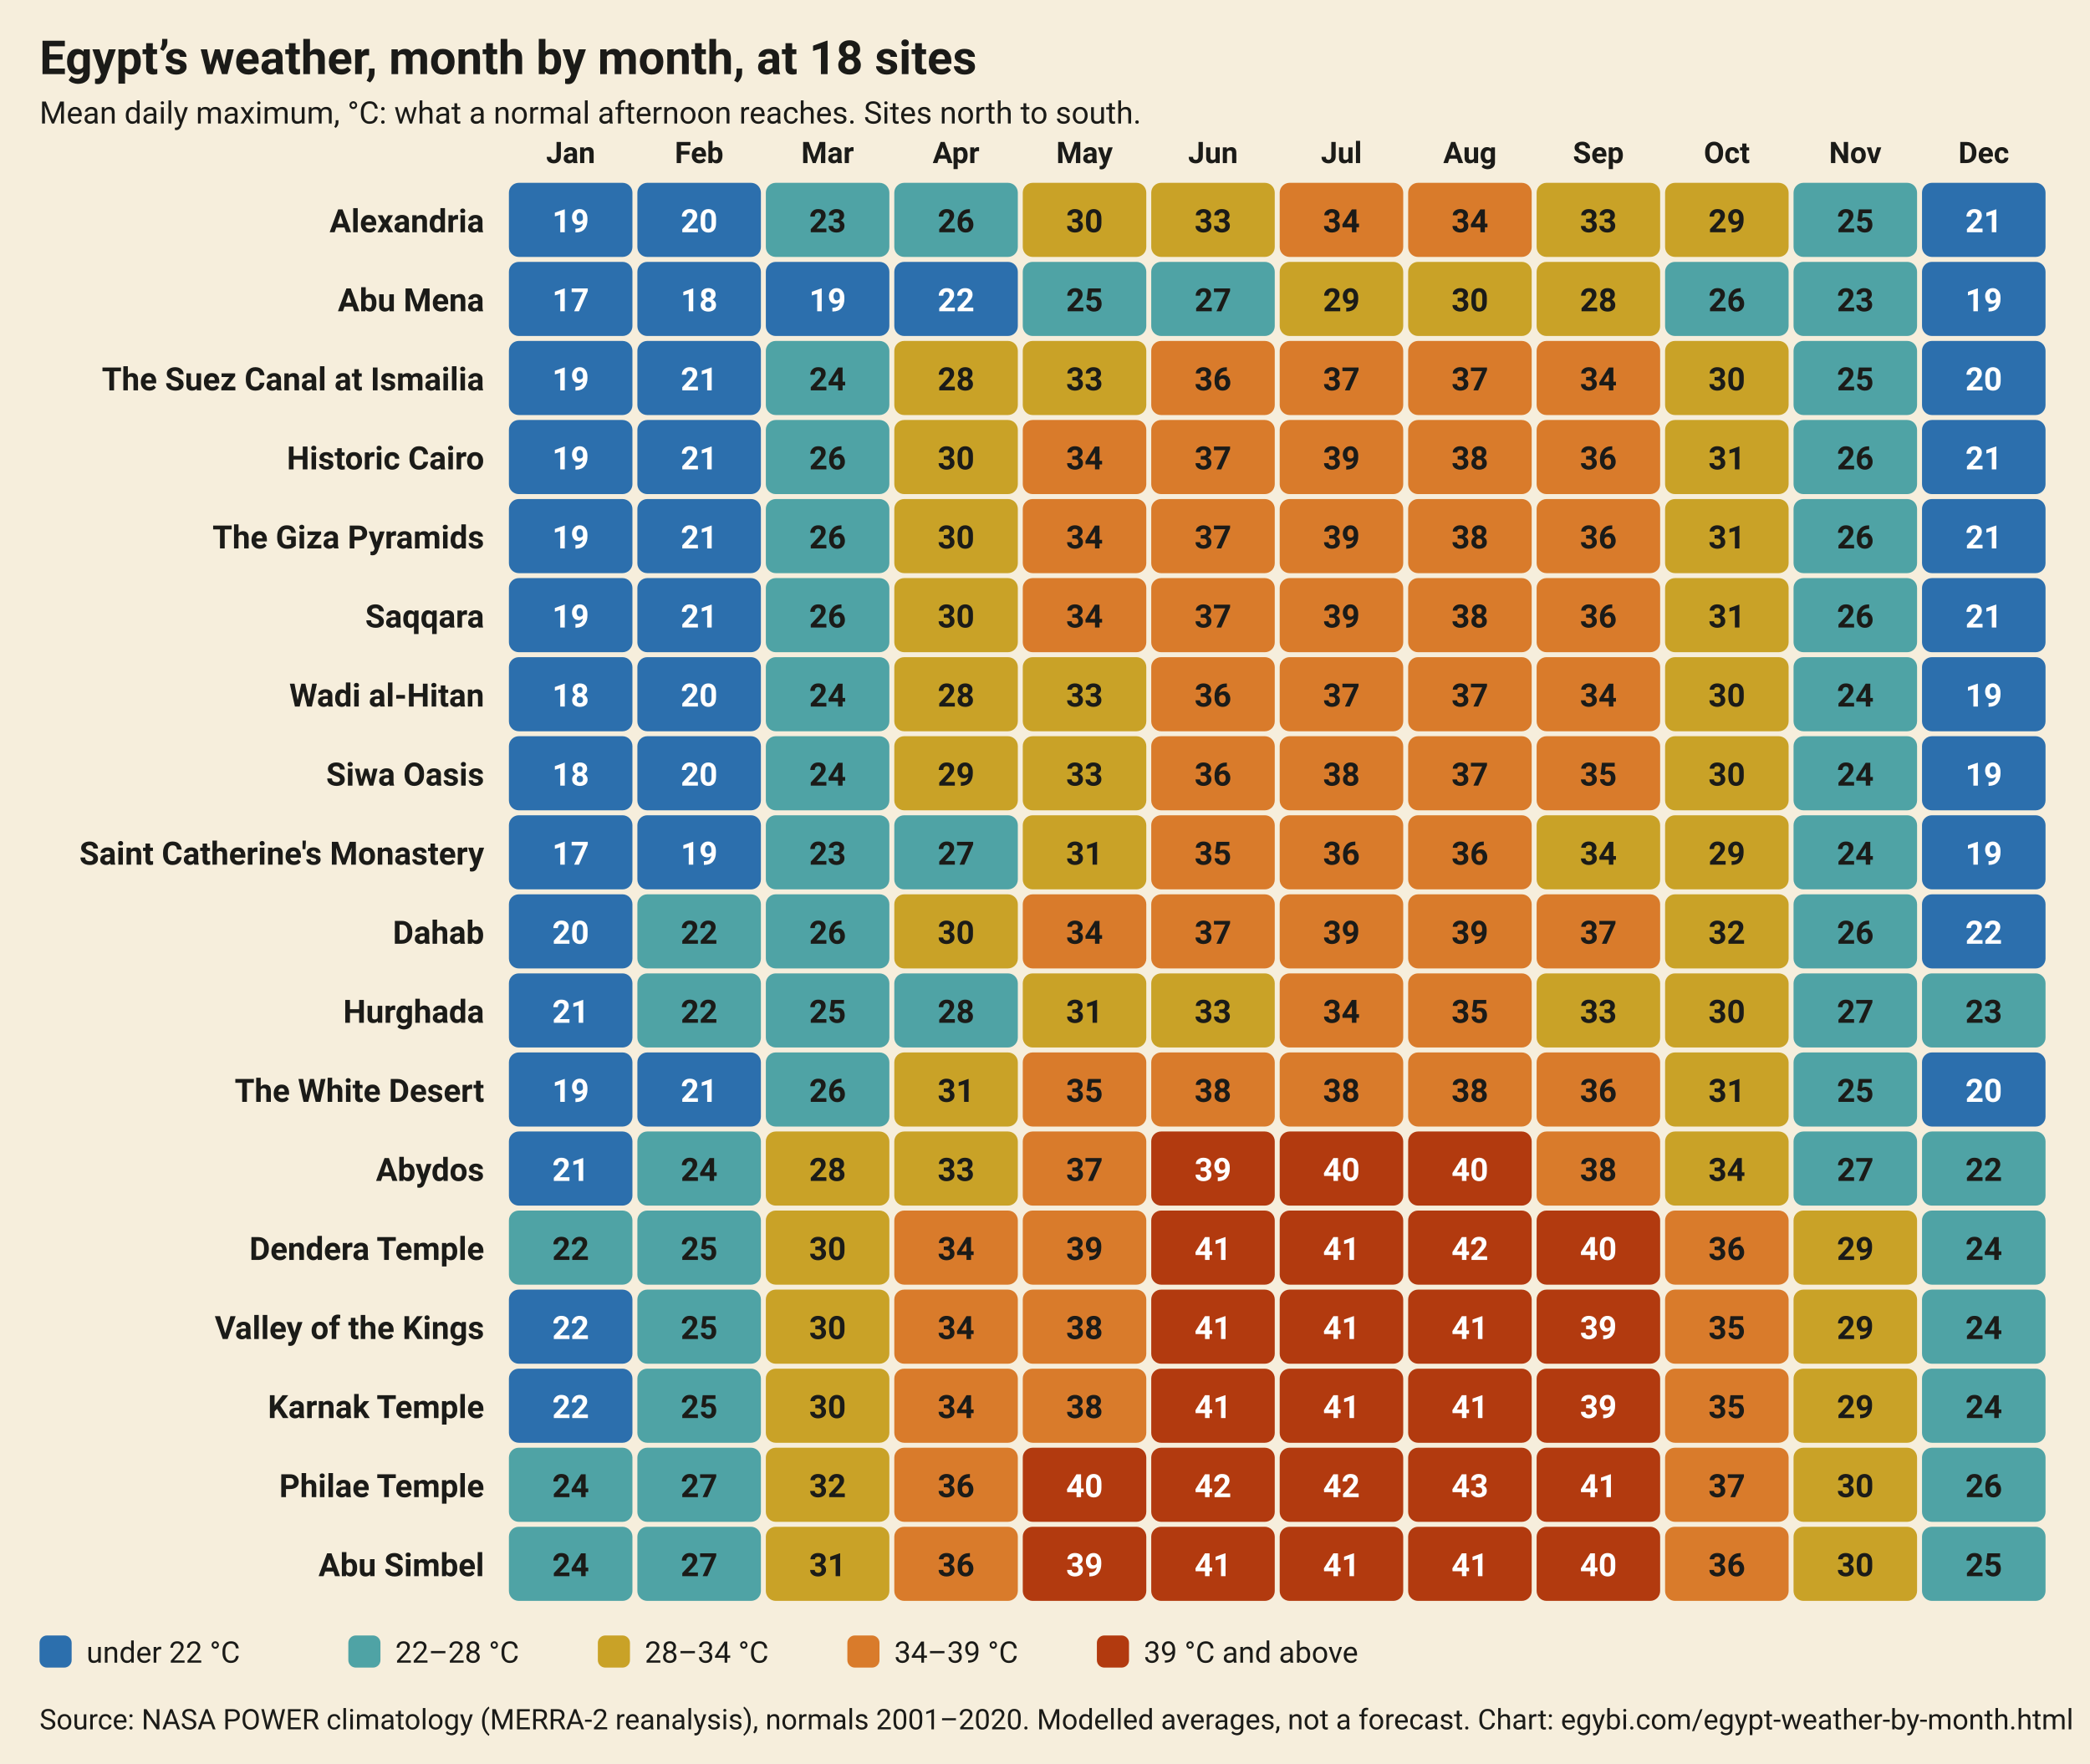
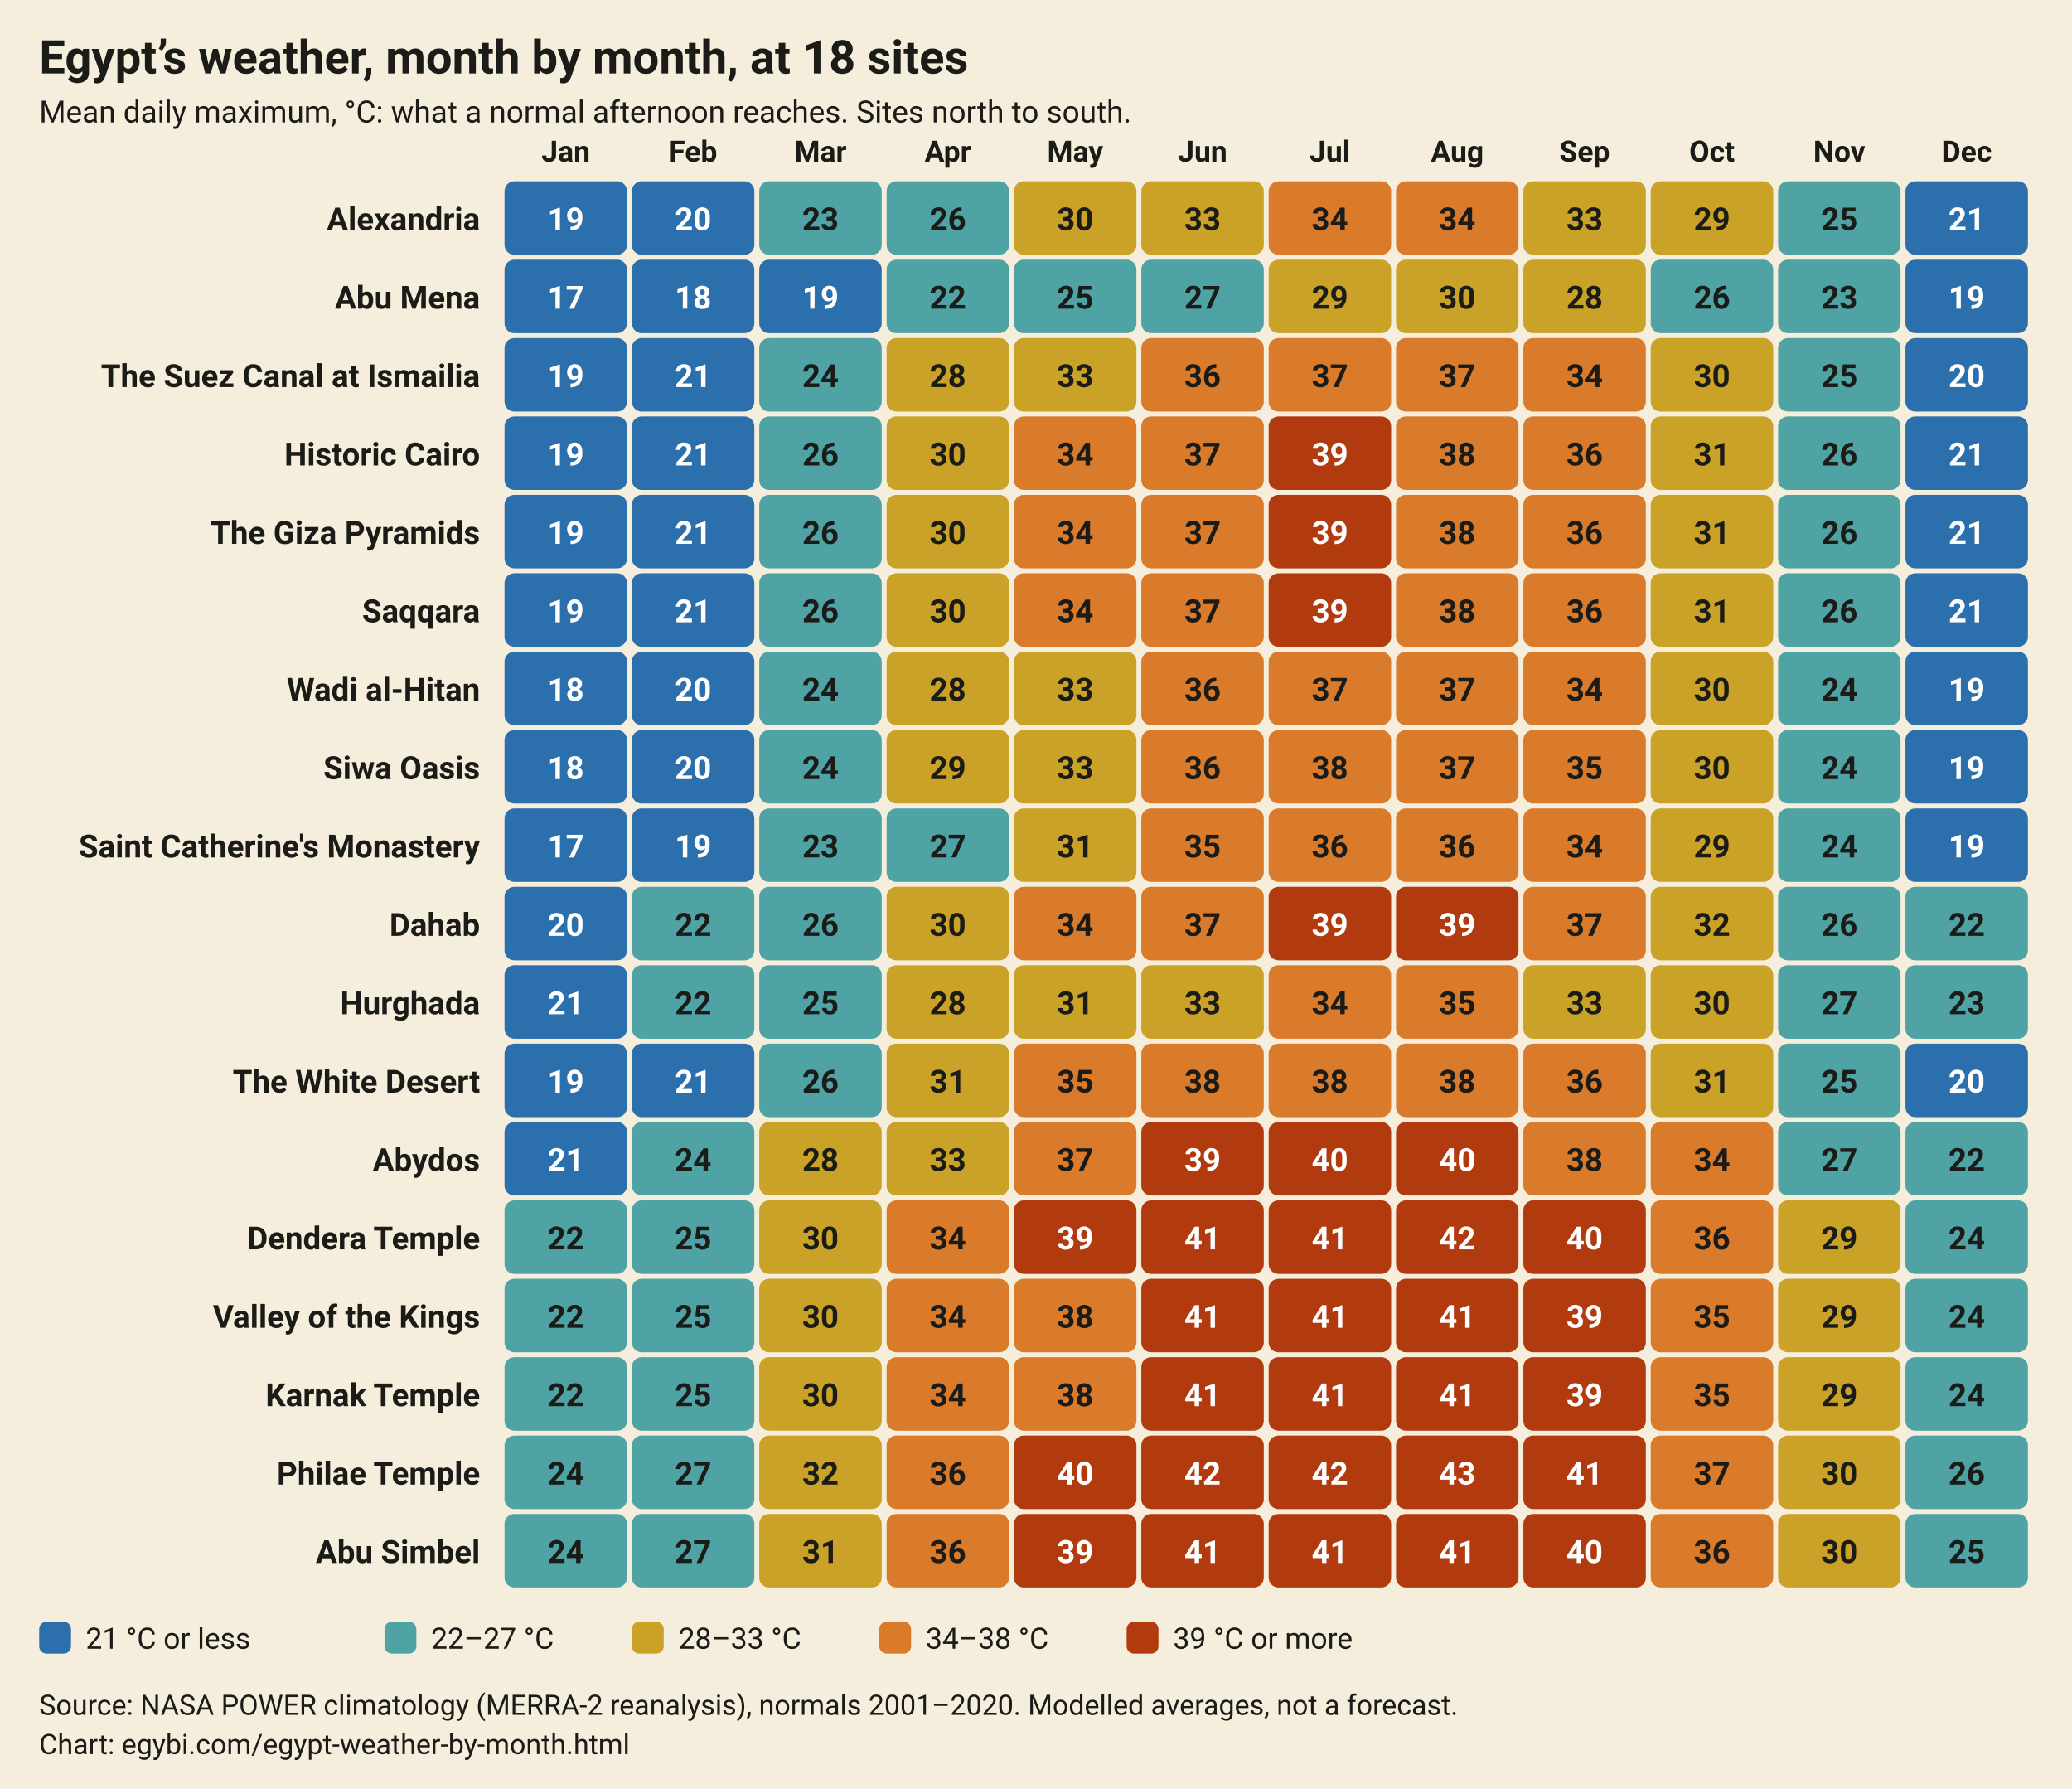
- <svg xmlns="http://www.w3.org/2000/svg" width="846" height="714" viewBox="0 0 846 714" role="img" aria-label="Egypt’s weather, month by month, at 18 sites">
-   <rect width="846" height="714" fill="#F6EEDC" />
+ <svg xmlns="http://www.w3.org/2000/svg" width="846" height="730" viewBox="0 0 846 730" role="img" aria-label="Egypt’s weather, month by month, at 18 sites">
+   <rect width="846" height="730" fill="#F6EEDC" />
  <g style="font-family:system-ui,-apple-system,'Segoe UI',Roboto,Arial,sans-serif" fill="#1B1B18">
    <text x="16" y="30" font-size="19" font-weight="700">Egypt’s weather, month by month, at 18 sites</text>
    <text x="16" y="50" font-size="12.5">Mean daily maximum, °C: what a normal afternoon reaches. Sites north to south.</text>
    <text x="231" y="66" font-size="12" font-weight="600" text-anchor="middle">Jan</text>
    <text x="283" y="66" font-size="12" font-weight="600" text-anchor="middle">Feb</text>
    <text x="335" y="66" font-size="12" font-weight="600" text-anchor="middle">Mar</text>
    <text x="387" y="66" font-size="12" font-weight="600" text-anchor="middle">Apr</text>
    <text x="439" y="66" font-size="12" font-weight="600" text-anchor="middle">May</text>
    <text x="491" y="66" font-size="12" font-weight="600" text-anchor="middle">Jun</text>
    <text x="543" y="66" font-size="12" font-weight="600" text-anchor="middle">Jul</text>
    <text x="595" y="66" font-size="12" font-weight="600" text-anchor="middle">Aug</text>
    <text x="647" y="66" font-size="12" font-weight="600" text-anchor="middle">Sep</text>
    <text x="699" y="66" font-size="12" font-weight="600" text-anchor="middle">Oct</text>
    <text x="751" y="66" font-size="12" font-weight="600" text-anchor="middle">Nov</text>
    <text x="803" y="66" font-size="12" font-weight="600" text-anchor="middle">Dec</text>
    <text x="196" y="94" font-size="13" font-weight="600" text-anchor="end">Alexandria</text>
    <rect x="206" y="74" width="50" height="30" rx="4" fill="#2C6FAD" />
    <text x="231" y="94" font-size="13" font-weight="700" text-anchor="middle" fill="#FFFFFF">19</text>
    <rect x="258" y="74" width="50" height="30" rx="4" fill="#2C6FAD" />
    <text x="283" y="94" font-size="13" font-weight="700" text-anchor="middle" fill="#FFFFFF">20</text>
    <rect x="310" y="74" width="50" height="30" rx="4" fill="#4FA3A5" />
    <text x="335" y="94" font-size="13" font-weight="700" text-anchor="middle" fill="#1B1B18">23</text>
    <rect x="362" y="74" width="50" height="30" rx="4" fill="#4FA3A5" />
    <text x="387" y="94" font-size="13" font-weight="700" text-anchor="middle" fill="#1B1B18">26</text>
    <rect x="414" y="74" width="50" height="30" rx="4" fill="#C9A227" />
    <text x="439" y="94" font-size="13" font-weight="700" text-anchor="middle" fill="#1B1B18">30</text>
    <rect x="466" y="74" width="50" height="30" rx="4" fill="#C9A227" />
    <text x="491" y="94" font-size="13" font-weight="700" text-anchor="middle" fill="#1B1B18">33</text>
    <rect x="518" y="74" width="50" height="30" rx="4" fill="#D97B2B" />
    <text x="543" y="94" font-size="13" font-weight="700" text-anchor="middle" fill="#1B1B18">34</text>
    <rect x="570" y="74" width="50" height="30" rx="4" fill="#D97B2B" />
    <text x="595" y="94" font-size="13" font-weight="700" text-anchor="middle" fill="#1B1B18">34</text>
    <rect x="622" y="74" width="50" height="30" rx="4" fill="#C9A227" />
    <text x="647" y="94" font-size="13" font-weight="700" text-anchor="middle" fill="#1B1B18">33</text>
    <rect x="674" y="74" width="50" height="30" rx="4" fill="#C9A227" />
    <text x="699" y="94" font-size="13" font-weight="700" text-anchor="middle" fill="#1B1B18">29</text>
    <rect x="726" y="74" width="50" height="30" rx="4" fill="#4FA3A5" />
    <text x="751" y="94" font-size="13" font-weight="700" text-anchor="middle" fill="#1B1B18">25</text>
    <rect x="778" y="74" width="50" height="30" rx="4" fill="#2C6FAD" />
    <text x="803" y="94" font-size="13" font-weight="700" text-anchor="middle" fill="#FFFFFF">21</text>
    <text x="196" y="126" font-size="13" font-weight="600" text-anchor="end">Abu Mena</text>
    <rect x="206" y="106" width="50" height="30" rx="4" fill="#2C6FAD" />
    <text x="231" y="126" font-size="13" font-weight="700" text-anchor="middle" fill="#FFFFFF">17</text>
    <rect x="258" y="106" width="50" height="30" rx="4" fill="#2C6FAD" />
    <text x="283" y="126" font-size="13" font-weight="700" text-anchor="middle" fill="#FFFFFF">18</text>
    <rect x="310" y="106" width="50" height="30" rx="4" fill="#2C6FAD" />
    <text x="335" y="126" font-size="13" font-weight="700" text-anchor="middle" fill="#FFFFFF">19</text>
-     <rect x="362" y="106" width="50" height="30" rx="4" fill="#2C6FAD" />
-     <text x="387" y="126" font-size="13" font-weight="700" text-anchor="middle" fill="#FFFFFF">22</text>
+     <rect x="362" y="106" width="50" height="30" rx="4" fill="#4FA3A5" />
+     <text x="387" y="126" font-size="13" font-weight="700" text-anchor="middle" fill="#1B1B18">22</text>
    <rect x="414" y="106" width="50" height="30" rx="4" fill="#4FA3A5" />
    <text x="439" y="126" font-size="13" font-weight="700" text-anchor="middle" fill="#1B1B18">25</text>
    <rect x="466" y="106" width="50" height="30" rx="4" fill="#4FA3A5" />
    <text x="491" y="126" font-size="13" font-weight="700" text-anchor="middle" fill="#1B1B18">27</text>
    <rect x="518" y="106" width="50" height="30" rx="4" fill="#C9A227" />
    <text x="543" y="126" font-size="13" font-weight="700" text-anchor="middle" fill="#1B1B18">29</text>
    <rect x="570" y="106" width="50" height="30" rx="4" fill="#C9A227" />
    <text x="595" y="126" font-size="13" font-weight="700" text-anchor="middle" fill="#1B1B18">30</text>
    <rect x="622" y="106" width="50" height="30" rx="4" fill="#C9A227" />
    <text x="647" y="126" font-size="13" font-weight="700" text-anchor="middle" fill="#1B1B18">28</text>
    <rect x="674" y="106" width="50" height="30" rx="4" fill="#4FA3A5" />
    <text x="699" y="126" font-size="13" font-weight="700" text-anchor="middle" fill="#1B1B18">26</text>
    <rect x="726" y="106" width="50" height="30" rx="4" fill="#4FA3A5" />
    <text x="751" y="126" font-size="13" font-weight="700" text-anchor="middle" fill="#1B1B18">23</text>
    <rect x="778" y="106" width="50" height="30" rx="4" fill="#2C6FAD" />
    <text x="803" y="126" font-size="13" font-weight="700" text-anchor="middle" fill="#FFFFFF">19</text>
    <text x="196" y="158" font-size="13" font-weight="600" text-anchor="end">The Suez Canal at Ismailia</text>
    <rect x="206" y="138" width="50" height="30" rx="4" fill="#2C6FAD" />
    <text x="231" y="158" font-size="13" font-weight="700" text-anchor="middle" fill="#FFFFFF">19</text>
    <rect x="258" y="138" width="50" height="30" rx="4" fill="#2C6FAD" />
    <text x="283" y="158" font-size="13" font-weight="700" text-anchor="middle" fill="#FFFFFF">21</text>
    <rect x="310" y="138" width="50" height="30" rx="4" fill="#4FA3A5" />
    <text x="335" y="158" font-size="13" font-weight="700" text-anchor="middle" fill="#1B1B18">24</text>
    <rect x="362" y="138" width="50" height="30" rx="4" fill="#C9A227" />
    <text x="387" y="158" font-size="13" font-weight="700" text-anchor="middle" fill="#1B1B18">28</text>
    <rect x="414" y="138" width="50" height="30" rx="4" fill="#C9A227" />
    <text x="439" y="158" font-size="13" font-weight="700" text-anchor="middle" fill="#1B1B18">33</text>
    <rect x="466" y="138" width="50" height="30" rx="4" fill="#D97B2B" />
    <text x="491" y="158" font-size="13" font-weight="700" text-anchor="middle" fill="#1B1B18">36</text>
    <rect x="518" y="138" width="50" height="30" rx="4" fill="#D97B2B" />
    <text x="543" y="158" font-size="13" font-weight="700" text-anchor="middle" fill="#1B1B18">37</text>
    <rect x="570" y="138" width="50" height="30" rx="4" fill="#D97B2B" />
    <text x="595" y="158" font-size="13" font-weight="700" text-anchor="middle" fill="#1B1B18">37</text>
    <rect x="622" y="138" width="50" height="30" rx="4" fill="#D97B2B" />
    <text x="647" y="158" font-size="13" font-weight="700" text-anchor="middle" fill="#1B1B18">34</text>
    <rect x="674" y="138" width="50" height="30" rx="4" fill="#C9A227" />
    <text x="699" y="158" font-size="13" font-weight="700" text-anchor="middle" fill="#1B1B18">30</text>
    <rect x="726" y="138" width="50" height="30" rx="4" fill="#4FA3A5" />
    <text x="751" y="158" font-size="13" font-weight="700" text-anchor="middle" fill="#1B1B18">25</text>
    <rect x="778" y="138" width="50" height="30" rx="4" fill="#2C6FAD" />
    <text x="803" y="158" font-size="13" font-weight="700" text-anchor="middle" fill="#FFFFFF">20</text>
    <text x="196" y="190" font-size="13" font-weight="600" text-anchor="end">Historic Cairo</text>
    <rect x="206" y="170" width="50" height="30" rx="4" fill="#2C6FAD" />
    <text x="231" y="190" font-size="13" font-weight="700" text-anchor="middle" fill="#FFFFFF">19</text>
    <rect x="258" y="170" width="50" height="30" rx="4" fill="#2C6FAD" />
    <text x="283" y="190" font-size="13" font-weight="700" text-anchor="middle" fill="#FFFFFF">21</text>
    <rect x="310" y="170" width="50" height="30" rx="4" fill="#4FA3A5" />
    <text x="335" y="190" font-size="13" font-weight="700" text-anchor="middle" fill="#1B1B18">26</text>
    <rect x="362" y="170" width="50" height="30" rx="4" fill="#C9A227" />
    <text x="387" y="190" font-size="13" font-weight="700" text-anchor="middle" fill="#1B1B18">30</text>
    <rect x="414" y="170" width="50" height="30" rx="4" fill="#D97B2B" />
    <text x="439" y="190" font-size="13" font-weight="700" text-anchor="middle" fill="#1B1B18">34</text>
    <rect x="466" y="170" width="50" height="30" rx="4" fill="#D97B2B" />
    <text x="491" y="190" font-size="13" font-weight="700" text-anchor="middle" fill="#1B1B18">37</text>
-     <rect x="518" y="170" width="50" height="30" rx="4" fill="#D97B2B" />
-     <text x="543" y="190" font-size="13" font-weight="700" text-anchor="middle" fill="#1B1B18">39</text>
+     <rect x="518" y="170" width="50" height="30" rx="4" fill="#B23A0F" />
+     <text x="543" y="190" font-size="13" font-weight="700" text-anchor="middle" fill="#FFFFFF">39</text>
    <rect x="570" y="170" width="50" height="30" rx="4" fill="#D97B2B" />
    <text x="595" y="190" font-size="13" font-weight="700" text-anchor="middle" fill="#1B1B18">38</text>
    <rect x="622" y="170" width="50" height="30" rx="4" fill="#D97B2B" />
    <text x="647" y="190" font-size="13" font-weight="700" text-anchor="middle" fill="#1B1B18">36</text>
    <rect x="674" y="170" width="50" height="30" rx="4" fill="#C9A227" />
    <text x="699" y="190" font-size="13" font-weight="700" text-anchor="middle" fill="#1B1B18">31</text>
    <rect x="726" y="170" width="50" height="30" rx="4" fill="#4FA3A5" />
    <text x="751" y="190" font-size="13" font-weight="700" text-anchor="middle" fill="#1B1B18">26</text>
    <rect x="778" y="170" width="50" height="30" rx="4" fill="#2C6FAD" />
    <text x="803" y="190" font-size="13" font-weight="700" text-anchor="middle" fill="#FFFFFF">21</text>
    <text x="196" y="222" font-size="13" font-weight="600" text-anchor="end">The Giza Pyramids</text>
    <rect x="206" y="202" width="50" height="30" rx="4" fill="#2C6FAD" />
    <text x="231" y="222" font-size="13" font-weight="700" text-anchor="middle" fill="#FFFFFF">19</text>
    <rect x="258" y="202" width="50" height="30" rx="4" fill="#2C6FAD" />
    <text x="283" y="222" font-size="13" font-weight="700" text-anchor="middle" fill="#FFFFFF">21</text>
    <rect x="310" y="202" width="50" height="30" rx="4" fill="#4FA3A5" />
    <text x="335" y="222" font-size="13" font-weight="700" text-anchor="middle" fill="#1B1B18">26</text>
    <rect x="362" y="202" width="50" height="30" rx="4" fill="#C9A227" />
    <text x="387" y="222" font-size="13" font-weight="700" text-anchor="middle" fill="#1B1B18">30</text>
    <rect x="414" y="202" width="50" height="30" rx="4" fill="#D97B2B" />
    <text x="439" y="222" font-size="13" font-weight="700" text-anchor="middle" fill="#1B1B18">34</text>
    <rect x="466" y="202" width="50" height="30" rx="4" fill="#D97B2B" />
    <text x="491" y="222" font-size="13" font-weight="700" text-anchor="middle" fill="#1B1B18">37</text>
-     <rect x="518" y="202" width="50" height="30" rx="4" fill="#D97B2B" />
-     <text x="543" y="222" font-size="13" font-weight="700" text-anchor="middle" fill="#1B1B18">39</text>
+     <rect x="518" y="202" width="50" height="30" rx="4" fill="#B23A0F" />
+     <text x="543" y="222" font-size="13" font-weight="700" text-anchor="middle" fill="#FFFFFF">39</text>
    <rect x="570" y="202" width="50" height="30" rx="4" fill="#D97B2B" />
    <text x="595" y="222" font-size="13" font-weight="700" text-anchor="middle" fill="#1B1B18">38</text>
    <rect x="622" y="202" width="50" height="30" rx="4" fill="#D97B2B" />
    <text x="647" y="222" font-size="13" font-weight="700" text-anchor="middle" fill="#1B1B18">36</text>
    <rect x="674" y="202" width="50" height="30" rx="4" fill="#C9A227" />
    <text x="699" y="222" font-size="13" font-weight="700" text-anchor="middle" fill="#1B1B18">31</text>
    <rect x="726" y="202" width="50" height="30" rx="4" fill="#4FA3A5" />
    <text x="751" y="222" font-size="13" font-weight="700" text-anchor="middle" fill="#1B1B18">26</text>
    <rect x="778" y="202" width="50" height="30" rx="4" fill="#2C6FAD" />
    <text x="803" y="222" font-size="13" font-weight="700" text-anchor="middle" fill="#FFFFFF">21</text>
    <text x="196" y="254" font-size="13" font-weight="600" text-anchor="end">Saqqara</text>
    <rect x="206" y="234" width="50" height="30" rx="4" fill="#2C6FAD" />
    <text x="231" y="254" font-size="13" font-weight="700" text-anchor="middle" fill="#FFFFFF">19</text>
    <rect x="258" y="234" width="50" height="30" rx="4" fill="#2C6FAD" />
    <text x="283" y="254" font-size="13" font-weight="700" text-anchor="middle" fill="#FFFFFF">21</text>
    <rect x="310" y="234" width="50" height="30" rx="4" fill="#4FA3A5" />
    <text x="335" y="254" font-size="13" font-weight="700" text-anchor="middle" fill="#1B1B18">26</text>
    <rect x="362" y="234" width="50" height="30" rx="4" fill="#C9A227" />
    <text x="387" y="254" font-size="13" font-weight="700" text-anchor="middle" fill="#1B1B18">30</text>
    <rect x="414" y="234" width="50" height="30" rx="4" fill="#D97B2B" />
    <text x="439" y="254" font-size="13" font-weight="700" text-anchor="middle" fill="#1B1B18">34</text>
    <rect x="466" y="234" width="50" height="30" rx="4" fill="#D97B2B" />
    <text x="491" y="254" font-size="13" font-weight="700" text-anchor="middle" fill="#1B1B18">37</text>
-     <rect x="518" y="234" width="50" height="30" rx="4" fill="#D97B2B" />
-     <text x="543" y="254" font-size="13" font-weight="700" text-anchor="middle" fill="#1B1B18">39</text>
+     <rect x="518" y="234" width="50" height="30" rx="4" fill="#B23A0F" />
+     <text x="543" y="254" font-size="13" font-weight="700" text-anchor="middle" fill="#FFFFFF">39</text>
    <rect x="570" y="234" width="50" height="30" rx="4" fill="#D97B2B" />
    <text x="595" y="254" font-size="13" font-weight="700" text-anchor="middle" fill="#1B1B18">38</text>
    <rect x="622" y="234" width="50" height="30" rx="4" fill="#D97B2B" />
    <text x="647" y="254" font-size="13" font-weight="700" text-anchor="middle" fill="#1B1B18">36</text>
    <rect x="674" y="234" width="50" height="30" rx="4" fill="#C9A227" />
    <text x="699" y="254" font-size="13" font-weight="700" text-anchor="middle" fill="#1B1B18">31</text>
    <rect x="726" y="234" width="50" height="30" rx="4" fill="#4FA3A5" />
    <text x="751" y="254" font-size="13" font-weight="700" text-anchor="middle" fill="#1B1B18">26</text>
    <rect x="778" y="234" width="50" height="30" rx="4" fill="#2C6FAD" />
    <text x="803" y="254" font-size="13" font-weight="700" text-anchor="middle" fill="#FFFFFF">21</text>
    <text x="196" y="286" font-size="13" font-weight="600" text-anchor="end">Wadi al-Hitan</text>
    <rect x="206" y="266" width="50" height="30" rx="4" fill="#2C6FAD" />
    <text x="231" y="286" font-size="13" font-weight="700" text-anchor="middle" fill="#FFFFFF">18</text>
    <rect x="258" y="266" width="50" height="30" rx="4" fill="#2C6FAD" />
    <text x="283" y="286" font-size="13" font-weight="700" text-anchor="middle" fill="#FFFFFF">20</text>
    <rect x="310" y="266" width="50" height="30" rx="4" fill="#4FA3A5" />
    <text x="335" y="286" font-size="13" font-weight="700" text-anchor="middle" fill="#1B1B18">24</text>
    <rect x="362" y="266" width="50" height="30" rx="4" fill="#C9A227" />
    <text x="387" y="286" font-size="13" font-weight="700" text-anchor="middle" fill="#1B1B18">28</text>
    <rect x="414" y="266" width="50" height="30" rx="4" fill="#C9A227" />
    <text x="439" y="286" font-size="13" font-weight="700" text-anchor="middle" fill="#1B1B18">33</text>
    <rect x="466" y="266" width="50" height="30" rx="4" fill="#D97B2B" />
    <text x="491" y="286" font-size="13" font-weight="700" text-anchor="middle" fill="#1B1B18">36</text>
    <rect x="518" y="266" width="50" height="30" rx="4" fill="#D97B2B" />
    <text x="543" y="286" font-size="13" font-weight="700" text-anchor="middle" fill="#1B1B18">37</text>
    <rect x="570" y="266" width="50" height="30" rx="4" fill="#D97B2B" />
    <text x="595" y="286" font-size="13" font-weight="700" text-anchor="middle" fill="#1B1B18">37</text>
    <rect x="622" y="266" width="50" height="30" rx="4" fill="#D97B2B" />
    <text x="647" y="286" font-size="13" font-weight="700" text-anchor="middle" fill="#1B1B18">34</text>
    <rect x="674" y="266" width="50" height="30" rx="4" fill="#C9A227" />
    <text x="699" y="286" font-size="13" font-weight="700" text-anchor="middle" fill="#1B1B18">30</text>
    <rect x="726" y="266" width="50" height="30" rx="4" fill="#4FA3A5" />
    <text x="751" y="286" font-size="13" font-weight="700" text-anchor="middle" fill="#1B1B18">24</text>
    <rect x="778" y="266" width="50" height="30" rx="4" fill="#2C6FAD" />
    <text x="803" y="286" font-size="13" font-weight="700" text-anchor="middle" fill="#FFFFFF">19</text>
    <text x="196" y="318" font-size="13" font-weight="600" text-anchor="end">Siwa Oasis</text>
    <rect x="206" y="298" width="50" height="30" rx="4" fill="#2C6FAD" />
    <text x="231" y="318" font-size="13" font-weight="700" text-anchor="middle" fill="#FFFFFF">18</text>
    <rect x="258" y="298" width="50" height="30" rx="4" fill="#2C6FAD" />
    <text x="283" y="318" font-size="13" font-weight="700" text-anchor="middle" fill="#FFFFFF">20</text>
    <rect x="310" y="298" width="50" height="30" rx="4" fill="#4FA3A5" />
    <text x="335" y="318" font-size="13" font-weight="700" text-anchor="middle" fill="#1B1B18">24</text>
    <rect x="362" y="298" width="50" height="30" rx="4" fill="#C9A227" />
    <text x="387" y="318" font-size="13" font-weight="700" text-anchor="middle" fill="#1B1B18">29</text>
    <rect x="414" y="298" width="50" height="30" rx="4" fill="#C9A227" />
    <text x="439" y="318" font-size="13" font-weight="700" text-anchor="middle" fill="#1B1B18">33</text>
    <rect x="466" y="298" width="50" height="30" rx="4" fill="#D97B2B" />
    <text x="491" y="318" font-size="13" font-weight="700" text-anchor="middle" fill="#1B1B18">36</text>
    <rect x="518" y="298" width="50" height="30" rx="4" fill="#D97B2B" />
    <text x="543" y="318" font-size="13" font-weight="700" text-anchor="middle" fill="#1B1B18">38</text>
    <rect x="570" y="298" width="50" height="30" rx="4" fill="#D97B2B" />
    <text x="595" y="318" font-size="13" font-weight="700" text-anchor="middle" fill="#1B1B18">37</text>
    <rect x="622" y="298" width="50" height="30" rx="4" fill="#D97B2B" />
    <text x="647" y="318" font-size="13" font-weight="700" text-anchor="middle" fill="#1B1B18">35</text>
    <rect x="674" y="298" width="50" height="30" rx="4" fill="#C9A227" />
    <text x="699" y="318" font-size="13" font-weight="700" text-anchor="middle" fill="#1B1B18">30</text>
    <rect x="726" y="298" width="50" height="30" rx="4" fill="#4FA3A5" />
    <text x="751" y="318" font-size="13" font-weight="700" text-anchor="middle" fill="#1B1B18">24</text>
    <rect x="778" y="298" width="50" height="30" rx="4" fill="#2C6FAD" />
    <text x="803" y="318" font-size="13" font-weight="700" text-anchor="middle" fill="#FFFFFF">19</text>
    <text x="196" y="350" font-size="13" font-weight="600" text-anchor="end">Saint Catherine's Monastery</text>
    <rect x="206" y="330" width="50" height="30" rx="4" fill="#2C6FAD" />
    <text x="231" y="350" font-size="13" font-weight="700" text-anchor="middle" fill="#FFFFFF">17</text>
    <rect x="258" y="330" width="50" height="30" rx="4" fill="#2C6FAD" />
    <text x="283" y="350" font-size="13" font-weight="700" text-anchor="middle" fill="#FFFFFF">19</text>
    <rect x="310" y="330" width="50" height="30" rx="4" fill="#4FA3A5" />
    <text x="335" y="350" font-size="13" font-weight="700" text-anchor="middle" fill="#1B1B18">23</text>
    <rect x="362" y="330" width="50" height="30" rx="4" fill="#4FA3A5" />
    <text x="387" y="350" font-size="13" font-weight="700" text-anchor="middle" fill="#1B1B18">27</text>
    <rect x="414" y="330" width="50" height="30" rx="4" fill="#C9A227" />
    <text x="439" y="350" font-size="13" font-weight="700" text-anchor="middle" fill="#1B1B18">31</text>
    <rect x="466" y="330" width="50" height="30" rx="4" fill="#D97B2B" />
    <text x="491" y="350" font-size="13" font-weight="700" text-anchor="middle" fill="#1B1B18">35</text>
    <rect x="518" y="330" width="50" height="30" rx="4" fill="#D97B2B" />
    <text x="543" y="350" font-size="13" font-weight="700" text-anchor="middle" fill="#1B1B18">36</text>
    <rect x="570" y="330" width="50" height="30" rx="4" fill="#D97B2B" />
    <text x="595" y="350" font-size="13" font-weight="700" text-anchor="middle" fill="#1B1B18">36</text>
-     <rect x="622" y="330" width="50" height="30" rx="4" fill="#C9A227" />
+     <rect x="622" y="330" width="50" height="30" rx="4" fill="#D97B2B" />
    <text x="647" y="350" font-size="13" font-weight="700" text-anchor="middle" fill="#1B1B18">34</text>
    <rect x="674" y="330" width="50" height="30" rx="4" fill="#C9A227" />
    <text x="699" y="350" font-size="13" font-weight="700" text-anchor="middle" fill="#1B1B18">29</text>
    <rect x="726" y="330" width="50" height="30" rx="4" fill="#4FA3A5" />
    <text x="751" y="350" font-size="13" font-weight="700" text-anchor="middle" fill="#1B1B18">24</text>
    <rect x="778" y="330" width="50" height="30" rx="4" fill="#2C6FAD" />
    <text x="803" y="350" font-size="13" font-weight="700" text-anchor="middle" fill="#FFFFFF">19</text>
    <text x="196" y="382" font-size="13" font-weight="600" text-anchor="end">Dahab</text>
    <rect x="206" y="362" width="50" height="30" rx="4" fill="#2C6FAD" />
    <text x="231" y="382" font-size="13" font-weight="700" text-anchor="middle" fill="#FFFFFF">20</text>
    <rect x="258" y="362" width="50" height="30" rx="4" fill="#4FA3A5" />
    <text x="283" y="382" font-size="13" font-weight="700" text-anchor="middle" fill="#1B1B18">22</text>
    <rect x="310" y="362" width="50" height="30" rx="4" fill="#4FA3A5" />
    <text x="335" y="382" font-size="13" font-weight="700" text-anchor="middle" fill="#1B1B18">26</text>
    <rect x="362" y="362" width="50" height="30" rx="4" fill="#C9A227" />
    <text x="387" y="382" font-size="13" font-weight="700" text-anchor="middle" fill="#1B1B18">30</text>
    <rect x="414" y="362" width="50" height="30" rx="4" fill="#D97B2B" />
    <text x="439" y="382" font-size="13" font-weight="700" text-anchor="middle" fill="#1B1B18">34</text>
    <rect x="466" y="362" width="50" height="30" rx="4" fill="#D97B2B" />
    <text x="491" y="382" font-size="13" font-weight="700" text-anchor="middle" fill="#1B1B18">37</text>
-     <rect x="518" y="362" width="50" height="30" rx="4" fill="#D97B2B" />
-     <text x="543" y="382" font-size="13" font-weight="700" text-anchor="middle" fill="#1B1B18">39</text>
-     <rect x="570" y="362" width="50" height="30" rx="4" fill="#D97B2B" />
-     <text x="595" y="382" font-size="13" font-weight="700" text-anchor="middle" fill="#1B1B18">39</text>
+     <rect x="518" y="362" width="50" height="30" rx="4" fill="#B23A0F" />
+     <text x="543" y="382" font-size="13" font-weight="700" text-anchor="middle" fill="#FFFFFF">39</text>
+     <rect x="570" y="362" width="50" height="30" rx="4" fill="#B23A0F" />
+     <text x="595" y="382" font-size="13" font-weight="700" text-anchor="middle" fill="#FFFFFF">39</text>
    <rect x="622" y="362" width="50" height="30" rx="4" fill="#D97B2B" />
    <text x="647" y="382" font-size="13" font-weight="700" text-anchor="middle" fill="#1B1B18">37</text>
    <rect x="674" y="362" width="50" height="30" rx="4" fill="#C9A227" />
    <text x="699" y="382" font-size="13" font-weight="700" text-anchor="middle" fill="#1B1B18">32</text>
    <rect x="726" y="362" width="50" height="30" rx="4" fill="#4FA3A5" />
    <text x="751" y="382" font-size="13" font-weight="700" text-anchor="middle" fill="#1B1B18">26</text>
-     <rect x="778" y="362" width="50" height="30" rx="4" fill="#2C6FAD" />
-     <text x="803" y="382" font-size="13" font-weight="700" text-anchor="middle" fill="#FFFFFF">22</text>
+     <rect x="778" y="362" width="50" height="30" rx="4" fill="#4FA3A5" />
+     <text x="803" y="382" font-size="13" font-weight="700" text-anchor="middle" fill="#1B1B18">22</text>
    <text x="196" y="414" font-size="13" font-weight="600" text-anchor="end">Hurghada</text>
    <rect x="206" y="394" width="50" height="30" rx="4" fill="#2C6FAD" />
    <text x="231" y="414" font-size="13" font-weight="700" text-anchor="middle" fill="#FFFFFF">21</text>
    <rect x="258" y="394" width="50" height="30" rx="4" fill="#4FA3A5" />
    <text x="283" y="414" font-size="13" font-weight="700" text-anchor="middle" fill="#1B1B18">22</text>
    <rect x="310" y="394" width="50" height="30" rx="4" fill="#4FA3A5" />
    <text x="335" y="414" font-size="13" font-weight="700" text-anchor="middle" fill="#1B1B18">25</text>
-     <rect x="362" y="394" width="50" height="30" rx="4" fill="#4FA3A5" />
+     <rect x="362" y="394" width="50" height="30" rx="4" fill="#C9A227" />
    <text x="387" y="414" font-size="13" font-weight="700" text-anchor="middle" fill="#1B1B18">28</text>
    <rect x="414" y="394" width="50" height="30" rx="4" fill="#C9A227" />
    <text x="439" y="414" font-size="13" font-weight="700" text-anchor="middle" fill="#1B1B18">31</text>
    <rect x="466" y="394" width="50" height="30" rx="4" fill="#C9A227" />
    <text x="491" y="414" font-size="13" font-weight="700" text-anchor="middle" fill="#1B1B18">33</text>
    <rect x="518" y="394" width="50" height="30" rx="4" fill="#D97B2B" />
    <text x="543" y="414" font-size="13" font-weight="700" text-anchor="middle" fill="#1B1B18">34</text>
    <rect x="570" y="394" width="50" height="30" rx="4" fill="#D97B2B" />
    <text x="595" y="414" font-size="13" font-weight="700" text-anchor="middle" fill="#1B1B18">35</text>
    <rect x="622" y="394" width="50" height="30" rx="4" fill="#C9A227" />
    <text x="647" y="414" font-size="13" font-weight="700" text-anchor="middle" fill="#1B1B18">33</text>
    <rect x="674" y="394" width="50" height="30" rx="4" fill="#C9A227" />
    <text x="699" y="414" font-size="13" font-weight="700" text-anchor="middle" fill="#1B1B18">30</text>
    <rect x="726" y="394" width="50" height="30" rx="4" fill="#4FA3A5" />
    <text x="751" y="414" font-size="13" font-weight="700" text-anchor="middle" fill="#1B1B18">27</text>
    <rect x="778" y="394" width="50" height="30" rx="4" fill="#4FA3A5" />
    <text x="803" y="414" font-size="13" font-weight="700" text-anchor="middle" fill="#1B1B18">23</text>
    <text x="196" y="446" font-size="13" font-weight="600" text-anchor="end">The White Desert</text>
    <rect x="206" y="426" width="50" height="30" rx="4" fill="#2C6FAD" />
    <text x="231" y="446" font-size="13" font-weight="700" text-anchor="middle" fill="#FFFFFF">19</text>
    <rect x="258" y="426" width="50" height="30" rx="4" fill="#2C6FAD" />
    <text x="283" y="446" font-size="13" font-weight="700" text-anchor="middle" fill="#FFFFFF">21</text>
    <rect x="310" y="426" width="50" height="30" rx="4" fill="#4FA3A5" />
    <text x="335" y="446" font-size="13" font-weight="700" text-anchor="middle" fill="#1B1B18">26</text>
    <rect x="362" y="426" width="50" height="30" rx="4" fill="#C9A227" />
    <text x="387" y="446" font-size="13" font-weight="700" text-anchor="middle" fill="#1B1B18">31</text>
    <rect x="414" y="426" width="50" height="30" rx="4" fill="#D97B2B" />
    <text x="439" y="446" font-size="13" font-weight="700" text-anchor="middle" fill="#1B1B18">35</text>
    <rect x="466" y="426" width="50" height="30" rx="4" fill="#D97B2B" />
    <text x="491" y="446" font-size="13" font-weight="700" text-anchor="middle" fill="#1B1B18">38</text>
    <rect x="518" y="426" width="50" height="30" rx="4" fill="#D97B2B" />
    <text x="543" y="446" font-size="13" font-weight="700" text-anchor="middle" fill="#1B1B18">38</text>
    <rect x="570" y="426" width="50" height="30" rx="4" fill="#D97B2B" />
    <text x="595" y="446" font-size="13" font-weight="700" text-anchor="middle" fill="#1B1B18">38</text>
    <rect x="622" y="426" width="50" height="30" rx="4" fill="#D97B2B" />
    <text x="647" y="446" font-size="13" font-weight="700" text-anchor="middle" fill="#1B1B18">36</text>
    <rect x="674" y="426" width="50" height="30" rx="4" fill="#C9A227" />
    <text x="699" y="446" font-size="13" font-weight="700" text-anchor="middle" fill="#1B1B18">31</text>
    <rect x="726" y="426" width="50" height="30" rx="4" fill="#4FA3A5" />
    <text x="751" y="446" font-size="13" font-weight="700" text-anchor="middle" fill="#1B1B18">25</text>
    <rect x="778" y="426" width="50" height="30" rx="4" fill="#2C6FAD" />
    <text x="803" y="446" font-size="13" font-weight="700" text-anchor="middle" fill="#FFFFFF">20</text>
    <text x="196" y="478" font-size="13" font-weight="600" text-anchor="end">Abydos</text>
    <rect x="206" y="458" width="50" height="30" rx="4" fill="#2C6FAD" />
    <text x="231" y="478" font-size="13" font-weight="700" text-anchor="middle" fill="#FFFFFF">21</text>
    <rect x="258" y="458" width="50" height="30" rx="4" fill="#4FA3A5" />
    <text x="283" y="478" font-size="13" font-weight="700" text-anchor="middle" fill="#1B1B18">24</text>
    <rect x="310" y="458" width="50" height="30" rx="4" fill="#C9A227" />
    <text x="335" y="478" font-size="13" font-weight="700" text-anchor="middle" fill="#1B1B18">28</text>
    <rect x="362" y="458" width="50" height="30" rx="4" fill="#C9A227" />
    <text x="387" y="478" font-size="13" font-weight="700" text-anchor="middle" fill="#1B1B18">33</text>
    <rect x="414" y="458" width="50" height="30" rx="4" fill="#D97B2B" />
    <text x="439" y="478" font-size="13" font-weight="700" text-anchor="middle" fill="#1B1B18">37</text>
    <rect x="466" y="458" width="50" height="30" rx="4" fill="#B23A0F" />
    <text x="491" y="478" font-size="13" font-weight="700" text-anchor="middle" fill="#FFFFFF">39</text>
    <rect x="518" y="458" width="50" height="30" rx="4" fill="#B23A0F" />
    <text x="543" y="478" font-size="13" font-weight="700" text-anchor="middle" fill="#FFFFFF">40</text>
    <rect x="570" y="458" width="50" height="30" rx="4" fill="#B23A0F" />
    <text x="595" y="478" font-size="13" font-weight="700" text-anchor="middle" fill="#FFFFFF">40</text>
    <rect x="622" y="458" width="50" height="30" rx="4" fill="#D97B2B" />
    <text x="647" y="478" font-size="13" font-weight="700" text-anchor="middle" fill="#1B1B18">38</text>
-     <rect x="674" y="458" width="50" height="30" rx="4" fill="#C9A227" />
+     <rect x="674" y="458" width="50" height="30" rx="4" fill="#D97B2B" />
    <text x="699" y="478" font-size="13" font-weight="700" text-anchor="middle" fill="#1B1B18">34</text>
    <rect x="726" y="458" width="50" height="30" rx="4" fill="#4FA3A5" />
    <text x="751" y="478" font-size="13" font-weight="700" text-anchor="middle" fill="#1B1B18">27</text>
    <rect x="778" y="458" width="50" height="30" rx="4" fill="#4FA3A5" />
    <text x="803" y="478" font-size="13" font-weight="700" text-anchor="middle" fill="#1B1B18">22</text>
    <text x="196" y="510" font-size="13" font-weight="600" text-anchor="end">Dendera Temple</text>
    <rect x="206" y="490" width="50" height="30" rx="4" fill="#4FA3A5" />
    <text x="231" y="510" font-size="13" font-weight="700" text-anchor="middle" fill="#1B1B18">22</text>
    <rect x="258" y="490" width="50" height="30" rx="4" fill="#4FA3A5" />
    <text x="283" y="510" font-size="13" font-weight="700" text-anchor="middle" fill="#1B1B18">25</text>
    <rect x="310" y="490" width="50" height="30" rx="4" fill="#C9A227" />
    <text x="335" y="510" font-size="13" font-weight="700" text-anchor="middle" fill="#1B1B18">30</text>
    <rect x="362" y="490" width="50" height="30" rx="4" fill="#D97B2B" />
    <text x="387" y="510" font-size="13" font-weight="700" text-anchor="middle" fill="#1B1B18">34</text>
-     <rect x="414" y="490" width="50" height="30" rx="4" fill="#D97B2B" />
-     <text x="439" y="510" font-size="13" font-weight="700" text-anchor="middle" fill="#1B1B18">39</text>
+     <rect x="414" y="490" width="50" height="30" rx="4" fill="#B23A0F" />
+     <text x="439" y="510" font-size="13" font-weight="700" text-anchor="middle" fill="#FFFFFF">39</text>
    <rect x="466" y="490" width="50" height="30" rx="4" fill="#B23A0F" />
    <text x="491" y="510" font-size="13" font-weight="700" text-anchor="middle" fill="#FFFFFF">41</text>
    <rect x="518" y="490" width="50" height="30" rx="4" fill="#B23A0F" />
    <text x="543" y="510" font-size="13" font-weight="700" text-anchor="middle" fill="#FFFFFF">41</text>
    <rect x="570" y="490" width="50" height="30" rx="4" fill="#B23A0F" />
    <text x="595" y="510" font-size="13" font-weight="700" text-anchor="middle" fill="#FFFFFF">42</text>
    <rect x="622" y="490" width="50" height="30" rx="4" fill="#B23A0F" />
    <text x="647" y="510" font-size="13" font-weight="700" text-anchor="middle" fill="#FFFFFF">40</text>
    <rect x="674" y="490" width="50" height="30" rx="4" fill="#D97B2B" />
    <text x="699" y="510" font-size="13" font-weight="700" text-anchor="middle" fill="#1B1B18">36</text>
    <rect x="726" y="490" width="50" height="30" rx="4" fill="#C9A227" />
    <text x="751" y="510" font-size="13" font-weight="700" text-anchor="middle" fill="#1B1B18">29</text>
    <rect x="778" y="490" width="50" height="30" rx="4" fill="#4FA3A5" />
    <text x="803" y="510" font-size="13" font-weight="700" text-anchor="middle" fill="#1B1B18">24</text>
    <text x="196" y="542" font-size="13" font-weight="600" text-anchor="end">Valley of the Kings</text>
-     <rect x="206" y="522" width="50" height="30" rx="4" fill="#2C6FAD" />
-     <text x="231" y="542" font-size="13" font-weight="700" text-anchor="middle" fill="#FFFFFF">22</text>
+     <rect x="206" y="522" width="50" height="30" rx="4" fill="#4FA3A5" />
+     <text x="231" y="542" font-size="13" font-weight="700" text-anchor="middle" fill="#1B1B18">22</text>
    <rect x="258" y="522" width="50" height="30" rx="4" fill="#4FA3A5" />
    <text x="283" y="542" font-size="13" font-weight="700" text-anchor="middle" fill="#1B1B18">25</text>
    <rect x="310" y="522" width="50" height="30" rx="4" fill="#C9A227" />
    <text x="335" y="542" font-size="13" font-weight="700" text-anchor="middle" fill="#1B1B18">30</text>
    <rect x="362" y="522" width="50" height="30" rx="4" fill="#D97B2B" />
    <text x="387" y="542" font-size="13" font-weight="700" text-anchor="middle" fill="#1B1B18">34</text>
    <rect x="414" y="522" width="50" height="30" rx="4" fill="#D97B2B" />
    <text x="439" y="542" font-size="13" font-weight="700" text-anchor="middle" fill="#1B1B18">38</text>
    <rect x="466" y="522" width="50" height="30" rx="4" fill="#B23A0F" />
    <text x="491" y="542" font-size="13" font-weight="700" text-anchor="middle" fill="#FFFFFF">41</text>
    <rect x="518" y="522" width="50" height="30" rx="4" fill="#B23A0F" />
    <text x="543" y="542" font-size="13" font-weight="700" text-anchor="middle" fill="#FFFFFF">41</text>
    <rect x="570" y="522" width="50" height="30" rx="4" fill="#B23A0F" />
    <text x="595" y="542" font-size="13" font-weight="700" text-anchor="middle" fill="#FFFFFF">41</text>
    <rect x="622" y="522" width="50" height="30" rx="4" fill="#B23A0F" />
    <text x="647" y="542" font-size="13" font-weight="700" text-anchor="middle" fill="#FFFFFF">39</text>
    <rect x="674" y="522" width="50" height="30" rx="4" fill="#D97B2B" />
    <text x="699" y="542" font-size="13" font-weight="700" text-anchor="middle" fill="#1B1B18">35</text>
    <rect x="726" y="522" width="50" height="30" rx="4" fill="#C9A227" />
    <text x="751" y="542" font-size="13" font-weight="700" text-anchor="middle" fill="#1B1B18">29</text>
    <rect x="778" y="522" width="50" height="30" rx="4" fill="#4FA3A5" />
    <text x="803" y="542" font-size="13" font-weight="700" text-anchor="middle" fill="#1B1B18">24</text>
    <text x="196" y="574" font-size="13" font-weight="600" text-anchor="end">Karnak Temple</text>
-     <rect x="206" y="554" width="50" height="30" rx="4" fill="#2C6FAD" />
-     <text x="231" y="574" font-size="13" font-weight="700" text-anchor="middle" fill="#FFFFFF">22</text>
+     <rect x="206" y="554" width="50" height="30" rx="4" fill="#4FA3A5" />
+     <text x="231" y="574" font-size="13" font-weight="700" text-anchor="middle" fill="#1B1B18">22</text>
    <rect x="258" y="554" width="50" height="30" rx="4" fill="#4FA3A5" />
    <text x="283" y="574" font-size="13" font-weight="700" text-anchor="middle" fill="#1B1B18">25</text>
    <rect x="310" y="554" width="50" height="30" rx="4" fill="#C9A227" />
    <text x="335" y="574" font-size="13" font-weight="700" text-anchor="middle" fill="#1B1B18">30</text>
    <rect x="362" y="554" width="50" height="30" rx="4" fill="#D97B2B" />
    <text x="387" y="574" font-size="13" font-weight="700" text-anchor="middle" fill="#1B1B18">34</text>
    <rect x="414" y="554" width="50" height="30" rx="4" fill="#D97B2B" />
    <text x="439" y="574" font-size="13" font-weight="700" text-anchor="middle" fill="#1B1B18">38</text>
    <rect x="466" y="554" width="50" height="30" rx="4" fill="#B23A0F" />
    <text x="491" y="574" font-size="13" font-weight="700" text-anchor="middle" fill="#FFFFFF">41</text>
    <rect x="518" y="554" width="50" height="30" rx="4" fill="#B23A0F" />
    <text x="543" y="574" font-size="13" font-weight="700" text-anchor="middle" fill="#FFFFFF">41</text>
    <rect x="570" y="554" width="50" height="30" rx="4" fill="#B23A0F" />
    <text x="595" y="574" font-size="13" font-weight="700" text-anchor="middle" fill="#FFFFFF">41</text>
    <rect x="622" y="554" width="50" height="30" rx="4" fill="#B23A0F" />
    <text x="647" y="574" font-size="13" font-weight="700" text-anchor="middle" fill="#FFFFFF">39</text>
    <rect x="674" y="554" width="50" height="30" rx="4" fill="#D97B2B" />
    <text x="699" y="574" font-size="13" font-weight="700" text-anchor="middle" fill="#1B1B18">35</text>
    <rect x="726" y="554" width="50" height="30" rx="4" fill="#C9A227" />
    <text x="751" y="574" font-size="13" font-weight="700" text-anchor="middle" fill="#1B1B18">29</text>
    <rect x="778" y="554" width="50" height="30" rx="4" fill="#4FA3A5" />
    <text x="803" y="574" font-size="13" font-weight="700" text-anchor="middle" fill="#1B1B18">24</text>
    <text x="196" y="606" font-size="13" font-weight="600" text-anchor="end">Philae Temple</text>
    <rect x="206" y="586" width="50" height="30" rx="4" fill="#4FA3A5" />
    <text x="231" y="606" font-size="13" font-weight="700" text-anchor="middle" fill="#1B1B18">24</text>
    <rect x="258" y="586" width="50" height="30" rx="4" fill="#4FA3A5" />
    <text x="283" y="606" font-size="13" font-weight="700" text-anchor="middle" fill="#1B1B18">27</text>
    <rect x="310" y="586" width="50" height="30" rx="4" fill="#C9A227" />
    <text x="335" y="606" font-size="13" font-weight="700" text-anchor="middle" fill="#1B1B18">32</text>
    <rect x="362" y="586" width="50" height="30" rx="4" fill="#D97B2B" />
    <text x="387" y="606" font-size="13" font-weight="700" text-anchor="middle" fill="#1B1B18">36</text>
    <rect x="414" y="586" width="50" height="30" rx="4" fill="#B23A0F" />
    <text x="439" y="606" font-size="13" font-weight="700" text-anchor="middle" fill="#FFFFFF">40</text>
    <rect x="466" y="586" width="50" height="30" rx="4" fill="#B23A0F" />
    <text x="491" y="606" font-size="13" font-weight="700" text-anchor="middle" fill="#FFFFFF">42</text>
    <rect x="518" y="586" width="50" height="30" rx="4" fill="#B23A0F" />
    <text x="543" y="606" font-size="13" font-weight="700" text-anchor="middle" fill="#FFFFFF">42</text>
    <rect x="570" y="586" width="50" height="30" rx="4" fill="#B23A0F" />
    <text x="595" y="606" font-size="13" font-weight="700" text-anchor="middle" fill="#FFFFFF">43</text>
    <rect x="622" y="586" width="50" height="30" rx="4" fill="#B23A0F" />
    <text x="647" y="606" font-size="13" font-weight="700" text-anchor="middle" fill="#FFFFFF">41</text>
    <rect x="674" y="586" width="50" height="30" rx="4" fill="#D97B2B" />
    <text x="699" y="606" font-size="13" font-weight="700" text-anchor="middle" fill="#1B1B18">37</text>
    <rect x="726" y="586" width="50" height="30" rx="4" fill="#C9A227" />
    <text x="751" y="606" font-size="13" font-weight="700" text-anchor="middle" fill="#1B1B18">30</text>
    <rect x="778" y="586" width="50" height="30" rx="4" fill="#4FA3A5" />
    <text x="803" y="606" font-size="13" font-weight="700" text-anchor="middle" fill="#1B1B18">26</text>
    <text x="196" y="638" font-size="13" font-weight="600" text-anchor="end">Abu Simbel</text>
    <rect x="206" y="618" width="50" height="30" rx="4" fill="#4FA3A5" />
    <text x="231" y="638" font-size="13" font-weight="700" text-anchor="middle" fill="#1B1B18">24</text>
    <rect x="258" y="618" width="50" height="30" rx="4" fill="#4FA3A5" />
    <text x="283" y="638" font-size="13" font-weight="700" text-anchor="middle" fill="#1B1B18">27</text>
    <rect x="310" y="618" width="50" height="30" rx="4" fill="#C9A227" />
    <text x="335" y="638" font-size="13" font-weight="700" text-anchor="middle" fill="#1B1B18">31</text>
    <rect x="362" y="618" width="50" height="30" rx="4" fill="#D97B2B" />
    <text x="387" y="638" font-size="13" font-weight="700" text-anchor="middle" fill="#1B1B18">36</text>
    <rect x="414" y="618" width="50" height="30" rx="4" fill="#B23A0F" />
    <text x="439" y="638" font-size="13" font-weight="700" text-anchor="middle" fill="#FFFFFF">39</text>
    <rect x="466" y="618" width="50" height="30" rx="4" fill="#B23A0F" />
    <text x="491" y="638" font-size="13" font-weight="700" text-anchor="middle" fill="#FFFFFF">41</text>
    <rect x="518" y="618" width="50" height="30" rx="4" fill="#B23A0F" />
    <text x="543" y="638" font-size="13" font-weight="700" text-anchor="middle" fill="#FFFFFF">41</text>
    <rect x="570" y="618" width="50" height="30" rx="4" fill="#B23A0F" />
    <text x="595" y="638" font-size="13" font-weight="700" text-anchor="middle" fill="#FFFFFF">41</text>
    <rect x="622" y="618" width="50" height="30" rx="4" fill="#B23A0F" />
    <text x="647" y="638" font-size="13" font-weight="700" text-anchor="middle" fill="#FFFFFF">40</text>
    <rect x="674" y="618" width="50" height="30" rx="4" fill="#D97B2B" />
    <text x="699" y="638" font-size="13" font-weight="700" text-anchor="middle" fill="#1B1B18">36</text>
    <rect x="726" y="618" width="50" height="30" rx="4" fill="#C9A227" />
    <text x="751" y="638" font-size="13" font-weight="700" text-anchor="middle" fill="#1B1B18">30</text>
    <rect x="778" y="618" width="50" height="30" rx="4" fill="#4FA3A5" />
    <text x="803" y="638" font-size="13" font-weight="700" text-anchor="middle" fill="#1B1B18">25</text>
    <rect x="16" y="662" width="13" height="13" rx="3" fill="#2C6FAD" />
-     <text x="35" y="673" font-size="12">under 22 °C</text>
-     <rect x="141" y="662" width="13" height="13" rx="3" fill="#4FA3A5" />
-     <text x="160" y="673" font-size="12">22–28 °C</text>
-     <rect x="242" y="662" width="13" height="13" rx="3" fill="#C9A227" />
-     <text x="261" y="673" font-size="12">28–34 °C</text>
-     <rect x="343" y="662" width="13" height="13" rx="3" fill="#D97B2B" />
-     <text x="362" y="673" font-size="12">34–39 °C</text>
-     <rect x="444" y="662" width="13" height="13" rx="3" fill="#B23A0F" />
-     <text x="463" y="673" font-size="12">39 °C and above</text>
-     <text x="16" y="700" font-size="11.5">Source: NASA POWER climatology (MERRA-2 reanalysis), normals 2001–2020. Modelled averages, not a forecast. Chart: egybi.com/egypt-weather-by-month.html</text>
+     <text x="35" y="673" font-size="12">21 °C or less</text>
+     <rect x="157" y="662" width="13" height="13" rx="3" fill="#4FA3A5" />
+     <text x="176" y="673" font-size="12">22–27 °C</text>
+     <rect x="258" y="662" width="13" height="13" rx="3" fill="#C9A227" />
+     <text x="277" y="673" font-size="12">28–33 °C</text>
+     <rect x="359" y="662" width="13" height="13" rx="3" fill="#D97B2B" />
+     <text x="378" y="673" font-size="12">34–38 °C</text>
+     <rect x="460" y="662" width="13" height="13" rx="3" fill="#B23A0F" />
+     <text x="479" y="673" font-size="12">39 °C or more</text>
+     <text x="16" y="700" font-size="11.5">Source: NASA POWER climatology (MERRA-2 reanalysis), normals 2001–2020. Modelled averages, not a forecast.</text>
+     <text x="16" y="716" font-size="11.5">Chart: egybi.com/egypt-weather-by-month.html</text>
  </g>
</svg>
